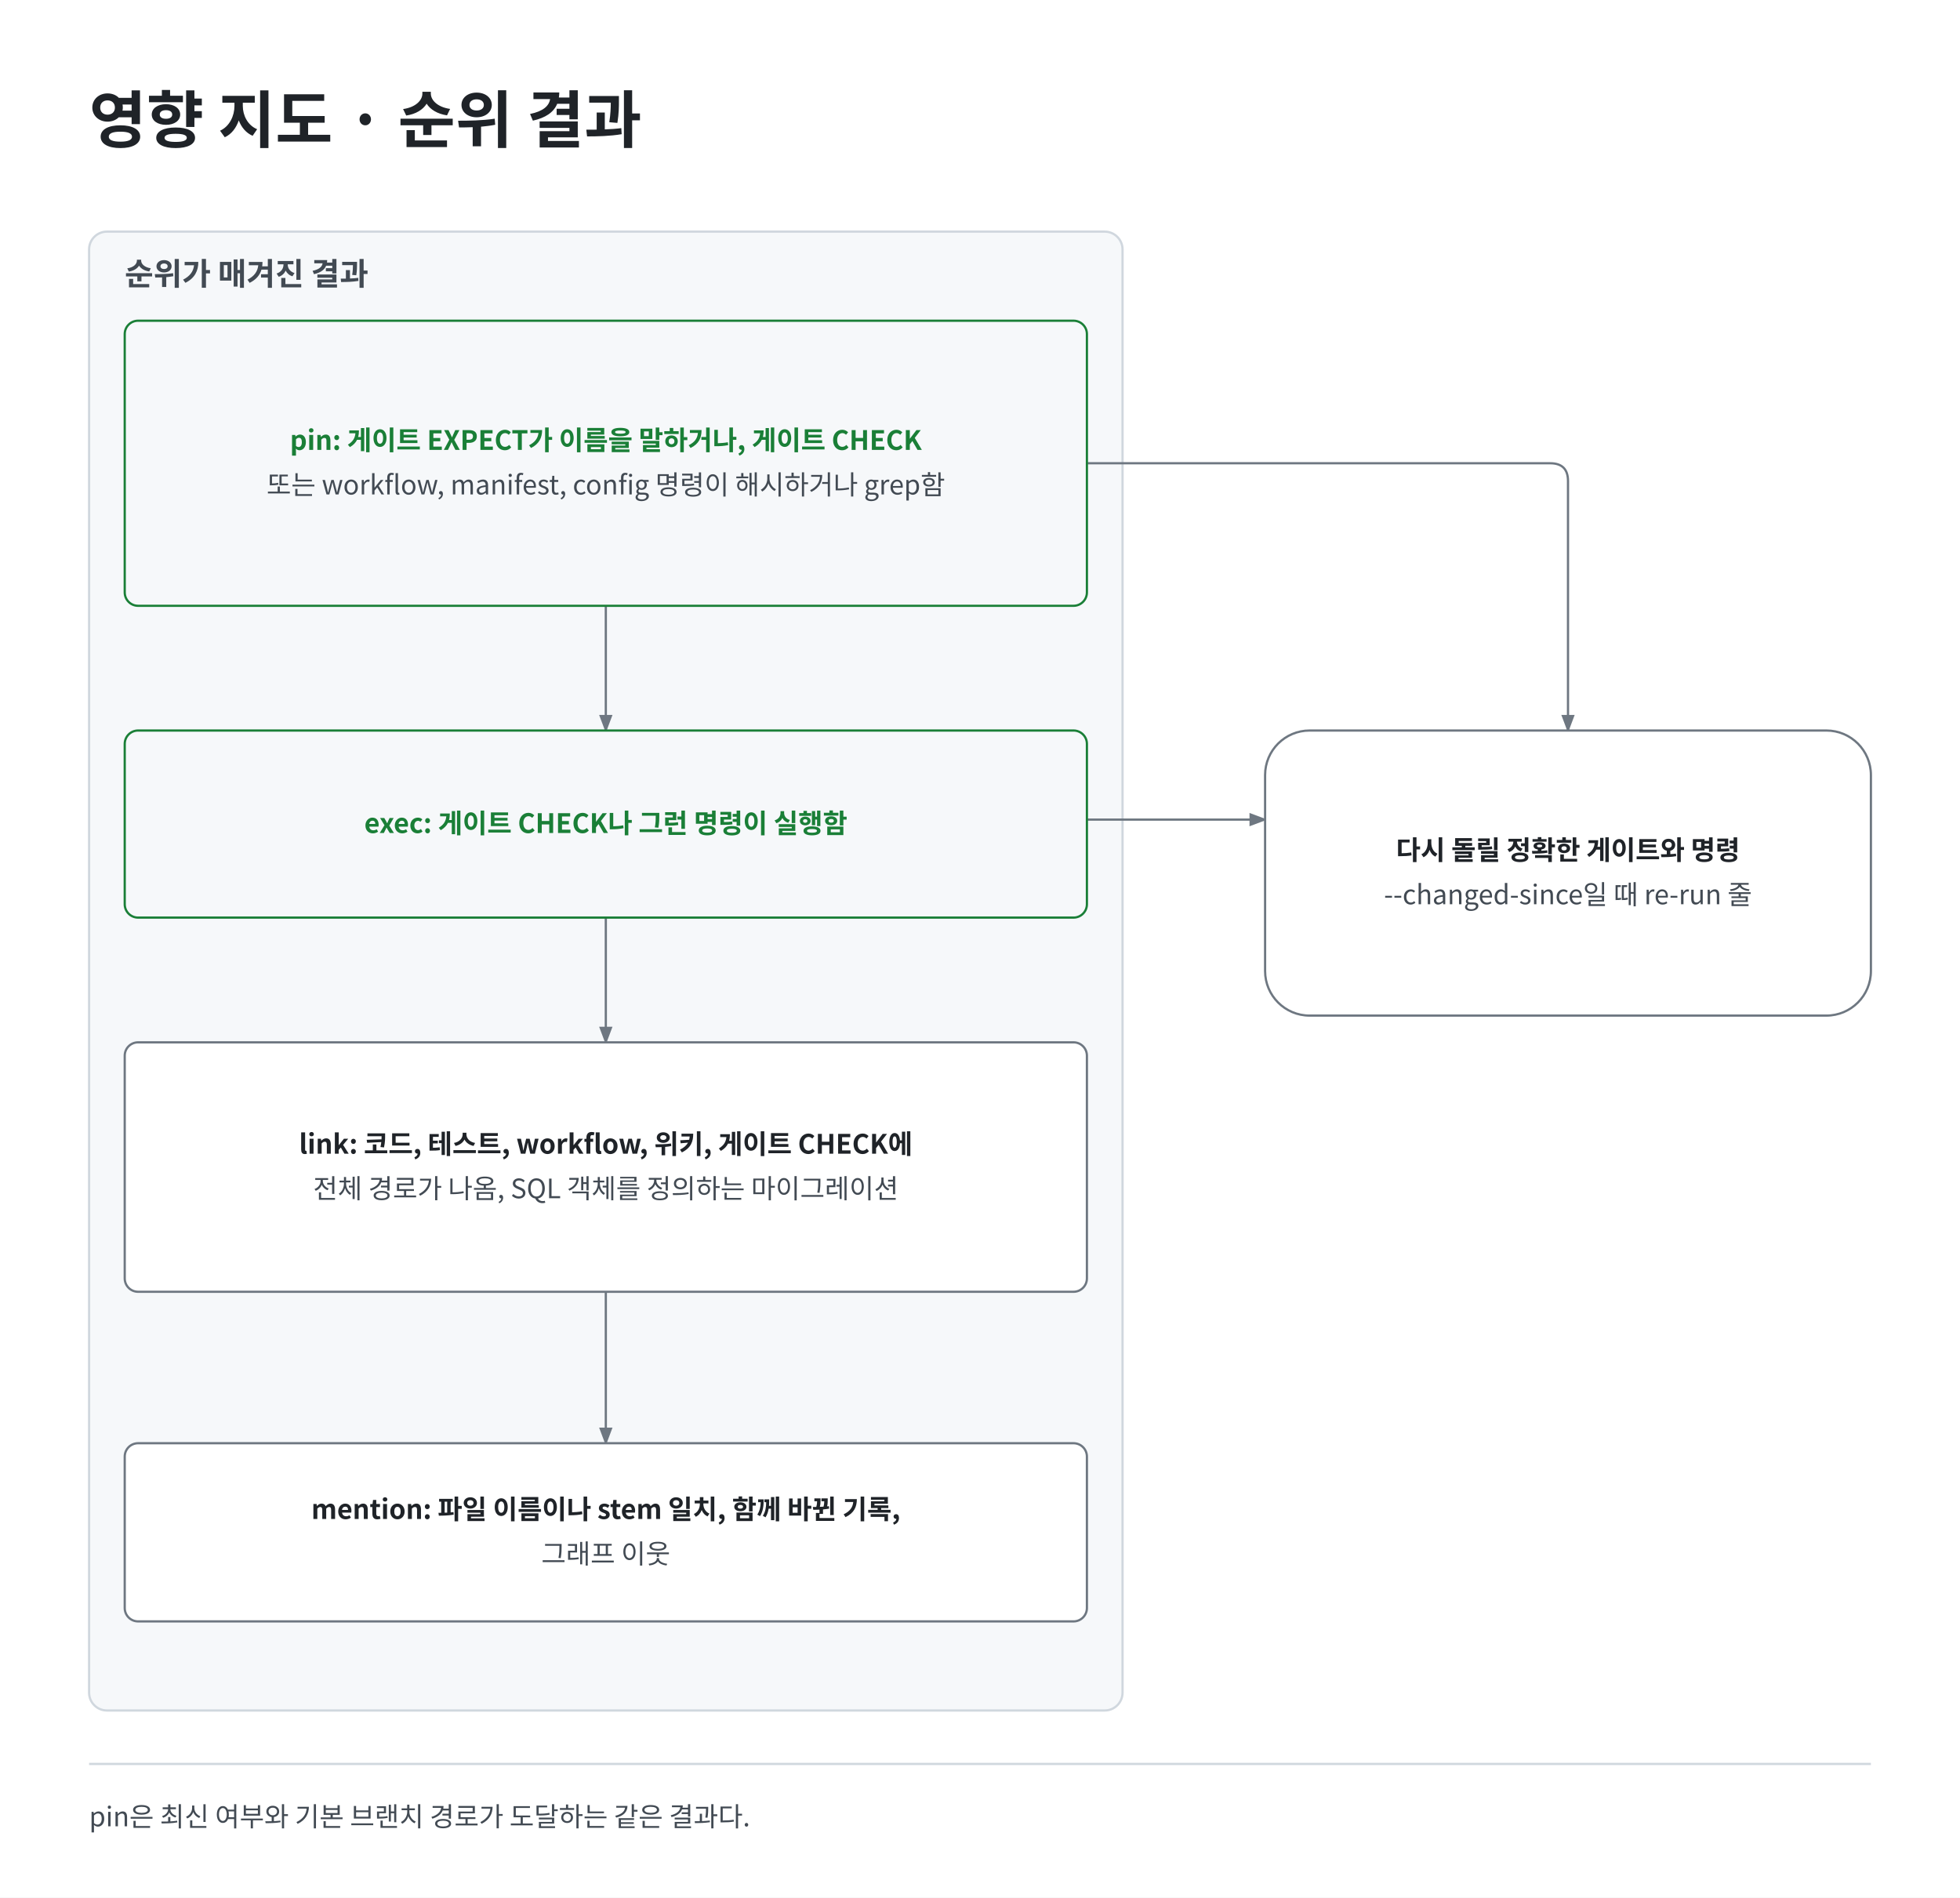
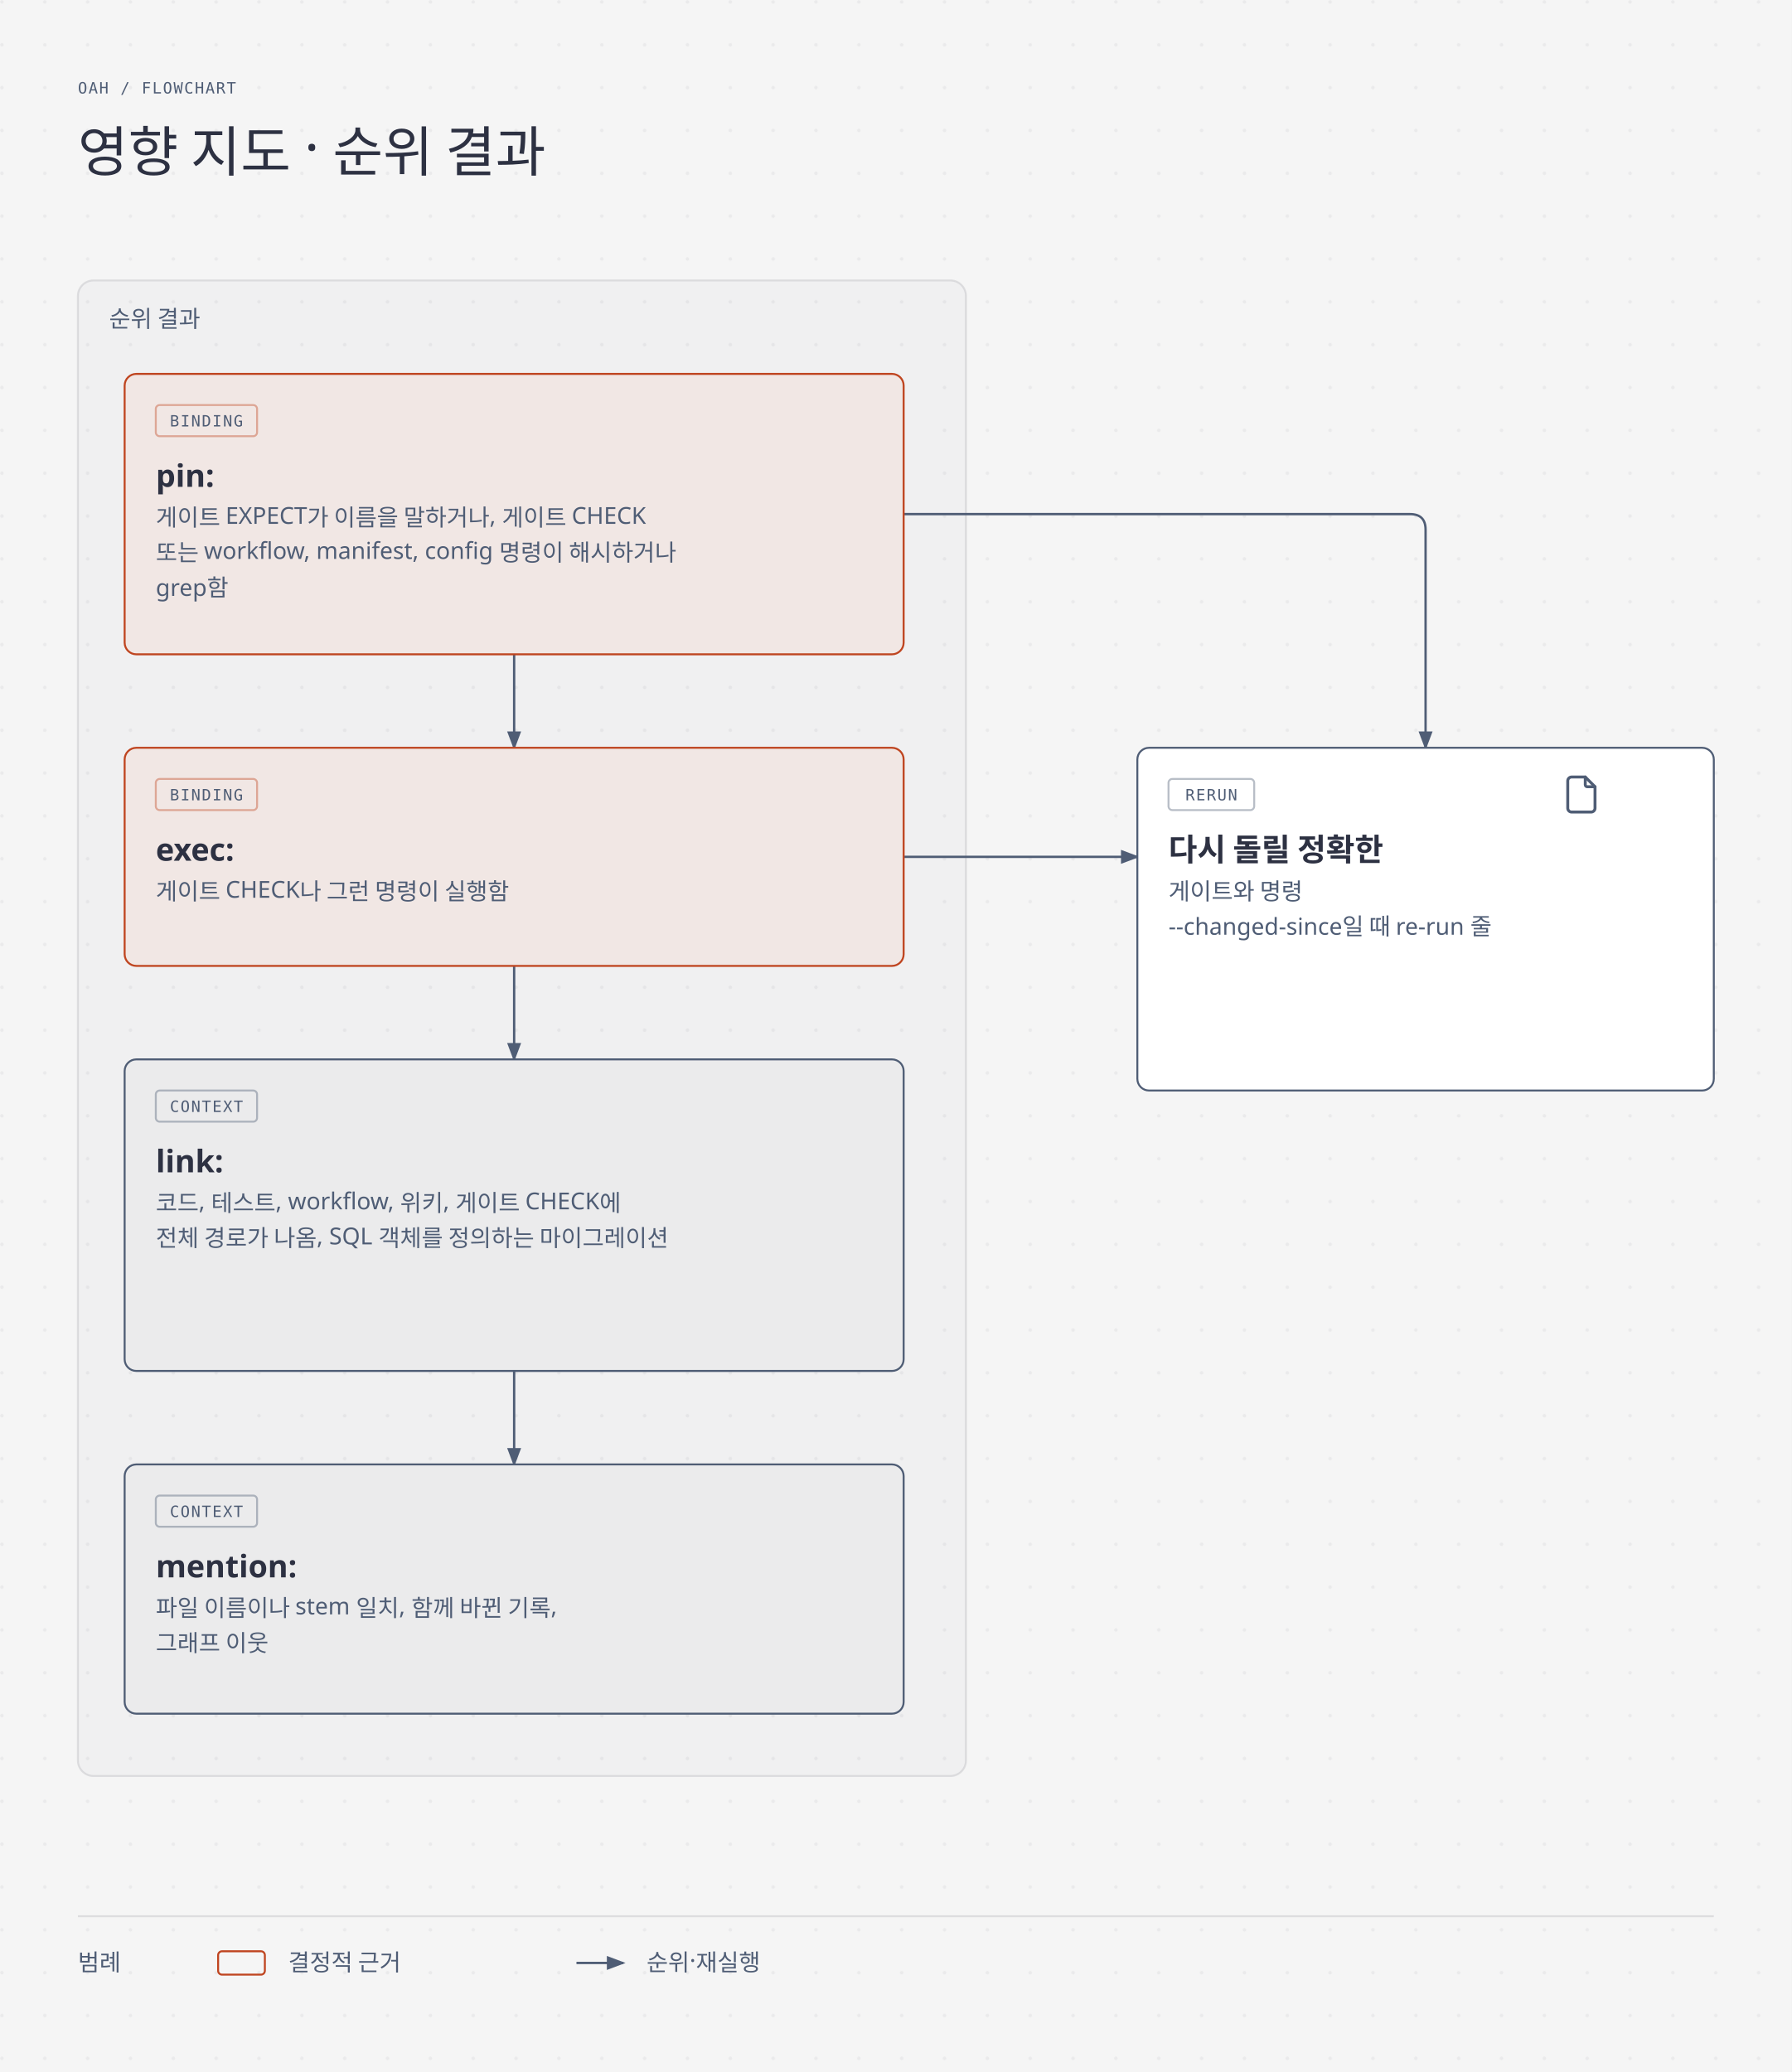
- <svg xmlns="http://www.w3.org/2000/svg" viewBox="0 0 880 852" role="img" aria-labelledby="concepts-impact-ranked-ko-light-title concepts-impact-ranked-ko-light-desc" data-source-diagram="3" id="concepts-impact-ranked-ko-light-root">
+ <svg xmlns="http://www.w3.org/2000/svg" viewBox="0 0 920 1064" role="img" aria-labelledby="concepts-impact-ranked-ko-light-title concepts-impact-ranked-ko-light-desc" data-diagram-type="Flowchart" data-size="fit" id="concepts-impact-ranked-ko-light-root">
  <defs>
-     <style>#concepts-impact-ranked-ko-light-root { font-family: "Apple SD Gothic Neo", "Malgun Gothic", "Noto Sans KR", "Noto Sans CJK KR", system-ui, -apple-system, "Segoe UI", sans-serif; color: #1f2328; }
+     <style>#concepts-impact-ranked-ko-light-root { font-family: "Geist", "Noto Sans KR", "Apple SD Gothic Neo", "Malgun Gothic", system-ui, sans-serif; color: #2d3142; }
      #concepts-impact-ranked-ko-light-root .diagram-container { width: 100%; overflow-x: auto; }
-       #concepts-impact-ranked-ko-light-root .title { font-size: 28px; font-weight: 600; }
-       #concepts-impact-ranked-ko-light-root .group { font-size: 14px; font-weight: 600; }
-       #concepts-impact-ranked-ko-light-root .node { font-size: 12px; font-weight: 600; }
-       #concepts-impact-ranked-ko-light-root .label { font-size: 12px; font-weight: 400; }
-       #concepts-impact-ranked-ko-light-root .arrow-label { font-family: "Apple SD Gothic Neo", "Malgun Gothic", "Noto Sans KR", "Noto Sans CJK KR", system-ui, -apple-system, "Segoe UI", sans-serif; font-size: 12px; font-weight: 500; }
+       #concepts-impact-ranked-ko-light-root text { font-family: "Geist", "Noto Sans KR", "Apple SD Gothic Neo", "Malgun Gothic", system-ui, sans-serif; fill: #2d3142; }
+       #concepts-impact-ranked-ko-light-root .title { font-family: "Instrument Serif", "Noto Serif KR", "Batang", serif; font-size: 28px; font-weight: 400; }
+       #concepts-impact-ranked-ko-light-root .node { font-size: 16px; font-weight: 600; }
+       #concepts-impact-ranked-ko-light-root .sub { font-family: "Geist", "Noto Sans KR", "Apple SD Gothic Neo", "Malgun Gothic", system-ui, sans-serif; font-size: 12px; font-weight: 400; fill: #4f5d75; }
+       #concepts-impact-ranked-ko-light-root .technical { font-family: "Geist Mono", ui-monospace, "SFMono-Regular", Consolas, monospace; }
+       #concepts-impact-ranked-ko-light-root .label { font-size: 12px; font-family: "Geist Mono", ui-monospace, "SFMono-Regular", Consolas, monospace; font-weight: 400; fill: #4f5d75; }
+       #concepts-impact-ranked-ko-light-root .prose { font-size: 12px; font-weight: 400; fill: #4f5d75; }
+       #concepts-impact-ranked-ko-light-root .zone-label { font-size: 12px; font-family: "Geist", "Noto Sans KR", "Apple SD Gothic Neo", "Malgun Gothic", system-ui, sans-serif; font-weight: 500; fill: #4f5d75; }
+       #concepts-impact-ranked-ko-light-root .arrow-label { font-size: 12px; font-family: "Geist", "Noto Sans KR", "Apple SD Gothic Neo", "Malgun Gothic", system-ui, sans-serif; font-weight: 500; fill: #4f5d75; }
+       #concepts-impact-ranked-ko-light-root .tag { font-family: "Geist Mono", ui-monospace, "SFMono-Regular", Consolas, monospace; font-size: 8px; font-weight: 500; letter-spacing: .08em; fill: #4f5d75; }
+       #concepts-impact-ranked-ko-light-root .ghost { font-family: "Geist Mono", ui-monospace, "SFMono-Regular", Consolas, monospace; font-size: 32px; font-weight: 600; fill: #2d3142; opacity: .06; }
      @media print {
#concepts-impact-ranked-ko-light-root .diagram-container { overflow-x: visible; }
}</style>
+     <pattern id="concepts-impact-ranked-ko-light-dots" width="22" height="22" patternUnits="userSpaceOnUse">
+       <circle cx="1" cy="1" r="0.9" fill="#2d3142" fill-opacity=".10" />
+     </pattern>
    <marker id="concepts-impact-ranked-ko-light-arrow" markerWidth="8" markerHeight="6" refX="7" refY="3" orient="auto">
-       <polygon points="0 0, 8 3, 0 6" fill="#6e7781" />
+       <polygon points="0 0, 8 3, 0 6" fill="#4f5d75" />
    </marker>
    <marker id="concepts-impact-ranked-ko-light-arrow-accent" markerWidth="8" markerHeight="6" refX="7" refY="3" orient="auto">
-       <polygon points="0 0, 8 3, 0 6" fill="#1a7f37" />
+       <polygon points="0 0, 8 3, 0 6" fill="#bf4520" />
    </marker>
    <marker id="concepts-impact-ranked-ko-light-arrow-link" markerWidth="8" markerHeight="6" refX="7" refY="3" orient="auto">
-       <polygon points="0 0, 8 3, 0 6" fill="#0969da" />
+       <polygon points="0 0, 8 3, 0 6" fill="#2e5aa8" />
    </marker>
  </defs>
-   <rect x="0" y="0" width="880" height="852" rx="0" fill="#ffffff" />
-   <text x="40" y="64" class="title" text-anchor="start" fill="#1f2328">영향 지도 · 순위 결과</text>
-   <g data-container-id="ranked">
-     <rect x="40" y="104" width="464" height="664" rx="8" fill="#f6f8fa" stroke="#d0d7de" stroke-width="1" />
-     <text x="56" y="128" class="group" text-anchor="start" fill="#424a53">순위가 매겨진 결과</text>
+   <rect width="920" height="1064" fill="#f5f5f5" />
+   <rect width="920" height="1064" fill="url(#concepts-impact-ranked-ko-light-dots)" opacity=".55" />
+   <text x="40" y="48" class="tag" text-anchor="start">OAH / FLOWCHART</text>
+   <text x="40" y="88" class="title" text-anchor="start">영향 지도 · 순위 결과</text>
+   <rect x="40" y="144" width="456" height="768" rx="8" fill="#2d3142" stroke="#2d3142" stroke-width="1" data-group-id="ranked" fill-opacity=".02" stroke-opacity=".12" />
+   <text x="56" y="168" class="zone-label" text-anchor="start">순위 결과</text>
+   <path d="M 264,336 L 264,384" data-edge-id="e7" data-from="pinR" data-to="execR" data-label="" fill="none" stroke="#4f5d75" stroke-width="1.2" marker-end="url(#concepts-impact-ranked-ko-light-arrow)" />
+   <path d="M 264,496 L 264,544" data-edge-id="e8" data-from="execR" data-to="linkR" data-label="" fill="none" stroke="#4f5d75" stroke-width="1.2" marker-end="url(#concepts-impact-ranked-ko-light-arrow)" />
+   <path d="M 264,704 L 264,752" data-edge-id="e9" data-from="linkR" data-to="mentionR" data-label="" fill="none" stroke="#4f5d75" stroke-width="1.2" marker-end="url(#concepts-impact-ranked-ko-light-arrow)" />
+   <path d="M 464,264 L 724,264 Q 732,264 732,272 L 732,384" data-edge-id="e10" data-from="pinR" data-to="rerun" data-label="" fill="none" stroke="#4f5d75" stroke-width="1.2" marker-end="url(#concepts-impact-ranked-ko-light-arrow)" />
+   <path d="M 464,440 L 584,440" data-edge-id="e11" data-from="execR" data-to="rerun" data-label="" fill="none" stroke="#4f5d75" stroke-width="1.2" marker-end="url(#concepts-impact-ranked-ko-light-arrow)" />
+   <g data-node-id="pinR" data-source-label="pin: 게이트 EXPECT가 이름을 말하거나, 게이트 CHECK 또는 workflow, manifest, config 명령이 해시하거나 grep함" data-parent="ranked">
+     <rect x="64" y="192" width="400" height="144" rx="6" fill="#f5f5f5" />
+     <rect x="64" y="192" width="400" height="144" rx="6" fill="#bf4520" stroke="#bf4520" stroke-width="1" fill-opacity=".08" />
+     <g aria-hidden="true">
+       <rect x="80" y="208" width="52" height="16" rx="2" fill="none" stroke="#bf4520" stroke-width="1" stroke-opacity=".4" />
+       <text x="106" y="219" class="tag" text-anchor="middle">BINDING</text>
+     </g>
+     <text x="80" y="250" class="node" text-anchor="start">pin:</text>
+     <text x="80" y="270" class="sub" text-anchor="start">게이트 EXPECT가 이름을 말하거나, 게이트 CHECK</text>
+     <text x="80" y="288" class="sub" text-anchor="start">또는 workflow, manifest, config 명령이 해시하거나</text>
+     <text x="80" y="306" class="sub" text-anchor="start">grep함</text>
  </g>
-   <line x1="272" y1="272" x2="272" y2="328" data-edge-id="e7" data-from="pinR" data-to="execR" data-label="" fill="none" stroke="#6e7781" stroke-width="1" marker-end="url(#concepts-impact-ranked-ko-light-arrow)" />
-   <line x1="272" y1="412" x2="272" y2="468" data-edge-id="e8" data-from="execR" data-to="linkR" data-label="" fill="none" stroke="#6e7781" stroke-width="1" marker-end="url(#concepts-impact-ranked-ko-light-arrow)" />
-   <line x1="272" y1="580" x2="272" y2="648" data-edge-id="e9" data-from="linkR" data-to="mentionR" data-label="" fill="none" stroke="#6e7781" stroke-width="1" marker-end="url(#concepts-impact-ranked-ko-light-arrow)" />
-   <path d="M 488,208 L 696,208 Q 704,208 704,216 L 704,328" data-edge-id="e10" data-from="pinR" data-to="rerun" data-label="" fill="none" stroke="#6e7781" stroke-width="1" marker-end="url(#concepts-impact-ranked-ko-light-arrow)" />
-   <line x1="488" y1="368" x2="568" y2="368" data-edge-id="e11" data-from="execR" data-to="rerun" data-label="" fill="none" stroke="#6e7781" stroke-width="1" marker-end="url(#concepts-impact-ranked-ko-light-arrow)" />
-   <g data-node-id="pinR" data-parent="ranked" data-source-label="pin: 게이트 EXPECT가 이름을 말하거나, 게이트 CHECK 또는 workflow, manifest, config 명령이 해시하거나 grep함">
-     <rect x="56" y="144" width="432" height="128" rx="6" fill="#f6f8fa" stroke="#1a7f37" stroke-width="1" />
-     <text x="272.0" y="202.0" class="node" text-anchor="middle" fill="#1a7f37">pin: 게이트 EXPECT가 이름을 말하거나, 게이트 CHECK</text>
-     <text x="272.0" y="222.0" class="label" text-anchor="middle" fill="#424a53">또는 workflow, manifest, config 명령이 해시하거나 grep함</text>
+   <g data-node-id="execR" data-source-label="exec: 게이트 CHECK나 그런 명령이 실행함" data-parent="ranked">
+     <rect x="64" y="384" width="400" height="112" rx="6" fill="#f5f5f5" />
+     <rect x="64" y="384" width="400" height="112" rx="6" fill="#bf4520" stroke="#bf4520" stroke-width="1" fill-opacity=".08" />
+     <g aria-hidden="true">
+       <rect x="80" y="400" width="52" height="16" rx="2" fill="none" stroke="#bf4520" stroke-width="1" stroke-opacity=".4" />
+       <text x="106" y="411" class="tag" text-anchor="middle">BINDING</text>
+     </g>
+     <text x="80" y="442" class="node" text-anchor="start">exec:</text>
+     <text x="80" y="462" class="sub" text-anchor="start">게이트 CHECK나 그런 명령이 실행함</text>
  </g>
-   <g data-node-id="execR" data-parent="ranked" data-source-label="exec: 게이트 CHECK나 그런 명령이 실행함">
-     <rect x="56" y="328" width="432" height="84" rx="6" fill="#f6f8fa" stroke="#1a7f37" stroke-width="1" />
-     <text x="272.0" y="374.0" class="node" text-anchor="middle" fill="#1a7f37">exec: 게이트 CHECK나 그런 명령이 실행함</text>
+   <g data-node-id="linkR" data-source-label="link: 코드, 테스트, workflow, 위키, 게이트 CHECK에 전체 경로가 나옴, SQL 객체를 정의하는 마이그레이션" data-parent="ranked">
+     <rect x="64" y="544" width="400" height="160" rx="6" fill="#f5f5f5" />
+     <rect x="64" y="544" width="400" height="160" rx="6" fill="#2d3142" stroke="#4f5d75" stroke-width="1" fill-opacity=".05" />
+     <g aria-hidden="true">
+       <rect x="80" y="560" width="52" height="16" rx="2" fill="none" stroke="#4f5d75" stroke-width="1" stroke-opacity=".4" />
+       <text x="106" y="571" class="tag" text-anchor="middle">CONTEXT</text>
+     </g>
+     <text x="80" y="602" class="node" text-anchor="start">link:</text>
+     <text x="80" y="622" class="sub" text-anchor="start">코드, 테스트, workflow, 위키, 게이트 CHECK에</text>
+     <text x="80" y="640" class="sub" text-anchor="start">전체 경로가 나옴, SQL 객체를 정의하는 마이그레이션</text>
  </g>
-   <g data-node-id="linkR" data-parent="ranked" data-source-label="link: 코드, 테스트, workflow, 위키, 게이트 CHECK에 전체 경로가 나옴, SQL 객체를 정의하는 마이그레이션">
-     <rect x="56" y="468" width="432" height="112" rx="6" fill="#ffffff" stroke="#6e7781" stroke-width="1" />
-     <text x="272.0" y="518.0" class="node" text-anchor="middle" fill="#1f2328">link: 코드, 테스트, workflow, 위키, 게이트 CHECK에</text>
-     <text x="272.0" y="538.0" class="label" text-anchor="middle" fill="#424a53">전체 경로가 나옴, SQL 객체를 정의하는 마이그레이션</text>
-   </g>
-   <g data-node-id="mentionR" data-parent="ranked" data-source-label="mention: 파일 이름이나 stem 일치, 함께 바뀐 기록, 그래프 이웃">
-     <rect x="56" y="648" width="432" height="80" rx="6" fill="#ffffff" stroke="#6e7781" stroke-width="1" />
-     <text x="272.0" y="682.0" class="node" text-anchor="middle" fill="#1f2328">mention: 파일 이름이나 stem 일치, 함께 바뀐 기록,</text>
-     <text x="272.0" y="702.0" class="label" text-anchor="middle" fill="#424a53">그래프 이웃</text>
+   <g data-node-id="mentionR" data-source-label="mention: 파일 이름이나 stem 일치, 함께 바뀐 기록, 그래프 이웃" data-parent="ranked">
+     <rect x="64" y="752" width="400" height="128" rx="6" fill="#f5f5f5" />
+     <rect x="64" y="752" width="400" height="128" rx="6" fill="#2d3142" stroke="#4f5d75" stroke-width="1" fill-opacity=".05" />
+     <g aria-hidden="true">
+       <rect x="80" y="768" width="52" height="16" rx="2" fill="none" stroke="#4f5d75" stroke-width="1" stroke-opacity=".4" />
+       <text x="106" y="779" class="tag" text-anchor="middle">CONTEXT</text>
+     </g>
+     <text x="80" y="810" class="node" text-anchor="start">mention:</text>
+     <text x="80" y="830" class="sub" text-anchor="start">파일 이름이나 stem 일치, 함께 바뀐 기록,</text>
+     <text x="80" y="848" class="sub" text-anchor="start">그래프 이웃</text>
  </g>
  <g data-node-id="rerun" data-source-label="다시 돌릴 정확한 게이트와 명령 --changed-since일 때 re-run 줄">
-     <rect x="568" y="328" width="272" height="128" rx="20" fill="#ffffff" stroke="#6e7781" stroke-width="1" />
-     <text x="704.0" y="386.0" class="node" text-anchor="middle" fill="#1f2328">다시 돌릴 정확한 게이트와 명령</text>
-     <text x="704.0" y="406.0" class="label" text-anchor="middle" fill="#424a53">--changed-since일 때 re-run 줄</text>
+     <rect x="584" y="384" width="296" height="176" rx="6" fill="#f5f5f5" />
+     <rect x="584" y="384" width="296" height="176" rx="6" fill="#ffffff" stroke="#4f5d75" stroke-width="1" />
+     <g aria-hidden="true">
+       <rect x="600" y="400" width="44" height="16" rx="2" fill="none" stroke="#4f5d75" stroke-width="1" stroke-opacity=".4" />
+       <text x="622" y="411" class="tag" text-anchor="middle">RERUN</text>
+       <g transform="translate(800,396)" color="#4f5d75">
+         <g fill="none" stroke="currentColor" stroke-width="1.5" stroke-linecap="round" stroke-linejoin="round">
+           <path d="M14 3v4a1 1 0 0 0 1 1h4" />
+           <path d="M17 21h-10a2 2 0 0 1 -2 -2v-14a2 2 0 0 1 2 -2h7l5 5v11a2 2 0 0 1 -2 2" />
+         </g>
+       </g>
+     </g>
+     <text x="600" y="442" class="node" text-anchor="start">다시 돌릴 정확한</text>
+     <text x="600" y="462" class="sub" text-anchor="start">게이트와 명령</text>
+     <text x="600" y="480" class="sub" text-anchor="start">--changed-since일 때 re-run 줄</text>
  </g>
-   <line x1="40" y1="792" x2="840" y2="792" stroke="#d0d7de" />
-   <text x="40" y="820" class="label" text-anchor="start" fill="#424a53">pin은 최신 여부와 기본 브랜치 경로가 도달하는 같은 결과다.</text>
+   <line x1="40" y1="984" x2="880" y2="984" stroke="#2d3142" stroke-opacity=".12" />
+   <text x="40" y="1012" class="zone-label" text-anchor="start">범례</text>
+   <rect x="112" y="1002" width="24" height="12" rx="2" fill="none" stroke="#bf4520" stroke-width="1" />
+   <text x="148" y="1012" class="prose" text-anchor="start">결정적 근거</text>
+   <path d="M 296,1008 h 24" fill="none" stroke="#4f5d75" stroke-width="1.2" marker-end="url(#concepts-impact-ranked-ko-light-arrow)" />
+   <text x="332" y="1012" class="prose" text-anchor="start">순위·재실행</text>
</svg>
